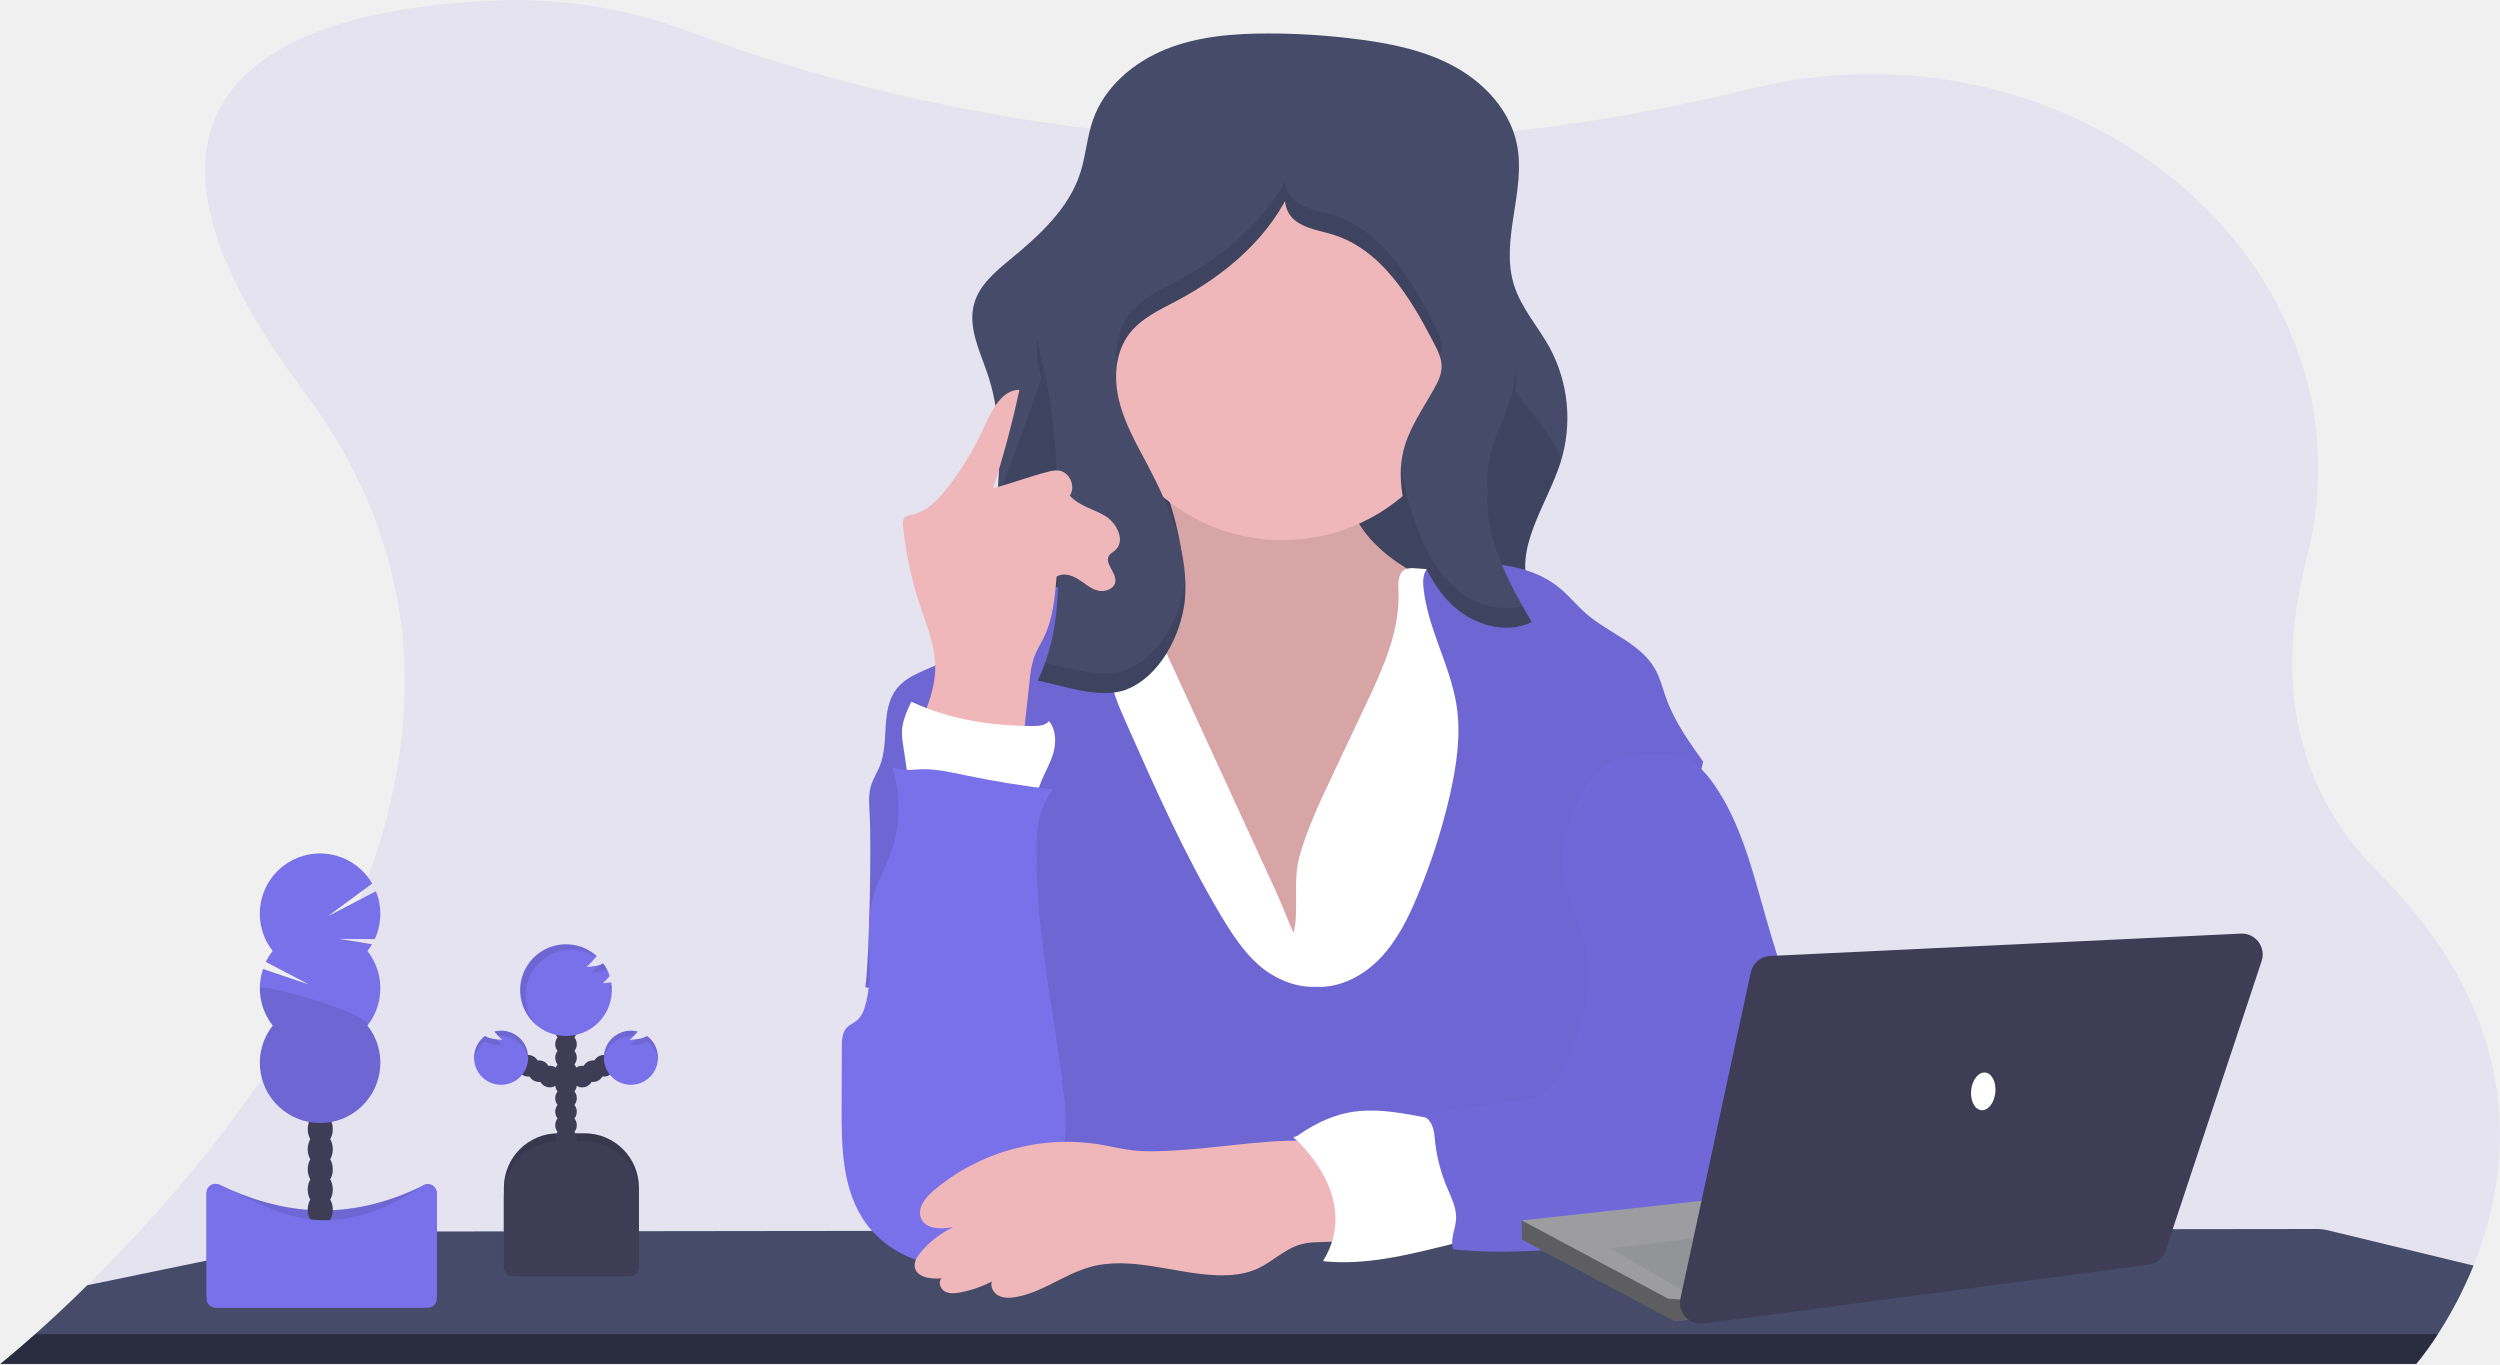
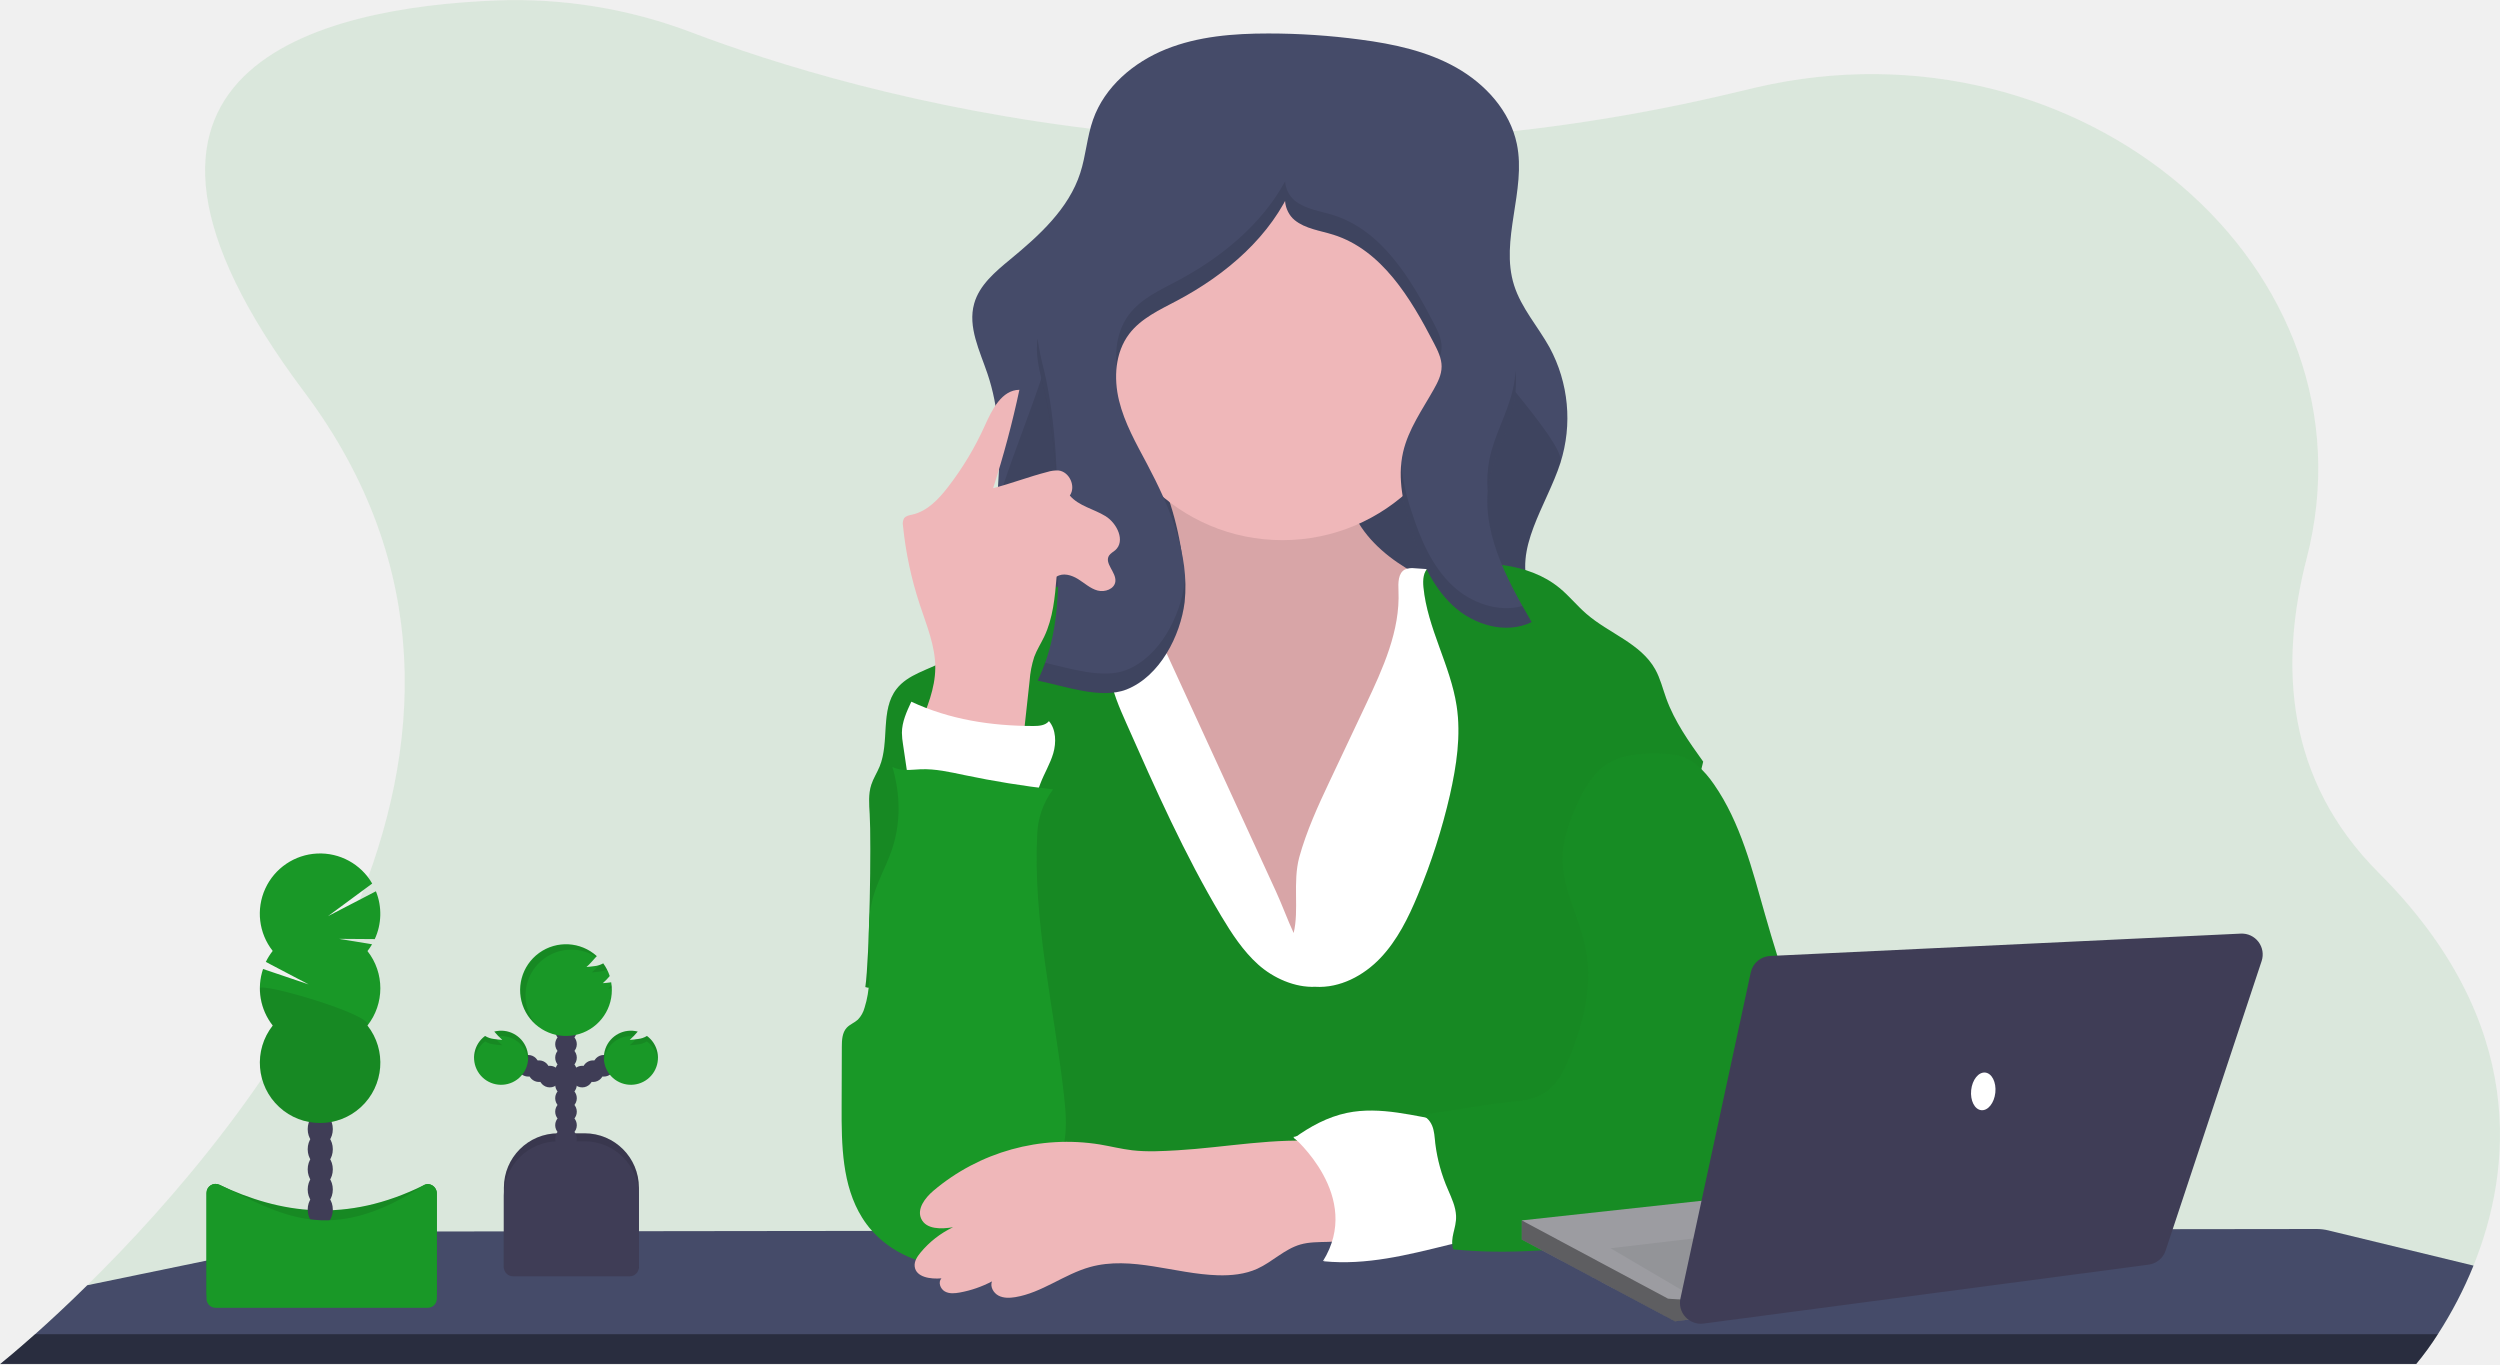
<svg xmlns="http://www.w3.org/2000/svg" id="a02f2390-8fa7-48a9-96f1-2ec5f63ecbc1" data-name="Layer 1" width="1150" height="627.49" viewBox="0 0 1150 627.49">
-   <path d="M1162.81,718.44A188.54,188.54,0,0,1,1146.4,750a135.82,135.82,0,0,1-9.94,13.67.7.7,0,0,1-.11.12H25l.15-.12c1-.78,6.87-5.53,16-13.67,6.55-5.83,14.77-13.41,24-22.53,75.49-74.25,220.5-250,99.73-411-112.27-149.67,8.61-176.83,88.35-180a227.81,227.81,0,0,1,89.86,14.69c36.84,14,104.17,35.46,191.89,45.3,2.88.32,5.78.64,8.72.93a840.12,840.12,0,0,0,139.78,2.54h0c1.37-.08,2.75-.18,4.14-.28a830.62,830.62,0,0,0,136.72-21.15c2.91-.71,5.78-1.38,8.64-2.05,149.63-34.62,287.57,83.37,253.08,216.71-12.75,49.32-9.51,101.89,33,144.42C1188.66,607,1180.23,675.37,1162.81,718.44Z" transform="translate(-25 -136.26)" fill="#7971ea" opacity="0.1" />
+   <path d="M1162.81,718.44A188.54,188.54,0,0,1,1146.4,750a135.82,135.82,0,0,1-9.94,13.67.7.7,0,0,1-.11.12H25l.15-.12c1-.78,6.87-5.53,16-13.67,6.55-5.83,14.77-13.41,24-22.53,75.49-74.25,220.5-250,99.73-411-112.27-149.67,8.61-176.83,88.35-180a227.81,227.81,0,0,1,89.86,14.69c36.84,14,104.17,35.46,191.89,45.3,2.88.32,5.78.64,8.72.93a840.12,840.12,0,0,0,139.78,2.54h0c1.37-.08,2.75-.18,4.14-.28a830.62,830.62,0,0,0,136.72-21.15c2.91-.71,5.78-1.38,8.64-2.05,149.63-34.62,287.57,83.37,253.08,216.71-12.75,49.32-9.51,101.89,33,144.42C1188.66,607,1180.23,675.37,1162.81,718.44Z" transform="translate(-25 -136.26)" fill="#199827" opacity="0.1" />
  <path d="M1162.81,718.44A188.54,188.54,0,0,1,1146.4,750a135.82,135.82,0,0,1-9.94,13.67H25.15c1-.78,6.87-5.53,16-13.67,6.55-5.83,14.77-13.41,24-22.53l117.13-24.2a22.79,22.79,0,0,1,4.6-.47l124.87-.18h.13l61.85-.08h.14l52.2-.06,34.17,0h0l35,0,143.42-.2h.23l11.11,0,19.52,0,24.37,0h6.48L725,702h8.14l71.64-.1,22.88,0h0l11,0h0l82.75-.11,24.64,0,78.38-.11,66.16-.08a23.45,23.45,0,0,1,5.47.65Z" transform="translate(-25 -136.26)" fill="#454b69" />
  <path d="M41.15,750H1146.4a135.82,135.82,0,0,1-9.94,13.67H25.15C26.13,762.84,32,758.09,41.15,750Z" transform="translate(-25 -136.26)" fill="none" />
  <path d="M41.15,750H1146.4a135.82,135.82,0,0,1-9.94,13.67H25.15C26.13,762.84,32,758.09,41.15,750Z" transform="translate(-25 -136.26)" opacity="0.4" />
  <path d="M758.22,439l-2.22.43L655.64,458.71c-29.15,5.6-58.72,11.23-88.33,9.08-21.45-1.56-41.49-7.92-62.1-13.5-11.65-3.16-24-4.42-27.95-17.46-5.45-18,3.42-44.65,5.51-62.89,2-17.9,3.18-36.25-.38-53.94a95.9,95.9,0,0,0-3.12-11.74c-3.57-10.59-9.18-21.6-6.15-32.35,2.39-8.53,9.68-14.62,16.5-20.26,13.36-11,27-23.33,32.3-39.82,2.6-8,3.09-16.61,5.89-24.55,5.31-15.1,18.65-26.39,33.49-32.37s31.16-7.25,47.17-7.25a319.6,319.6,0,0,1,42.27,2.81c15.28,2,30.7,5.29,44.13,12.87s24.75,20,27.88,35.14c4.43,21.41-7.87,44.21-1.27,65,3.32,10.51,11,19,16.33,28.62a68.17,68.17,0,0,1,5,53c-6.38,19.77-22,39.77-14,58.94,5.09,12.19,18.09,18.7,27.15,28.36Q757.17,437.7,758.22,439Z" transform="translate(-25 -136.26)" fill="#454b69" />
  <path d="M756,436.48v2.95L655.64,458.71c-29.15,5.6-58.72,11.23-88.33,9.08-21.45-1.56-41.49-7.92-62.1-13.5-11.65-3.16-24-4.42-27.95-17.46-5.45-18,3.42-44.65,5.51-62.89,2-17.9,32.79-83.25,29.23-100.94l184,8c1.24,9.77,49.87,58.81,46.84,68.18-6.38,19.77-22,39.77-14,58.94C733.94,420.31,746.94,426.82,756,436.48Z" transform="translate(-25 -136.26)" opacity="0.1" />
  <path d="M568,387c1.09,6.19,1.67,13-1.49,18.4-4.21,7.24-13.39,9.55-21.6,11.19l-28.5,5.7c-1.94.39-4,.83-5.45,2.16-1.71,1.53-2.29,3.95-2.54,6.23-1.15,10.32,2.5,20.49,5.83,30.32,6.73,19.91,12.38,40.24,20.89,59.45S555.33,558,572,570.84s38.73,19.68,59.14,14.66c17.78-4.37,32.36-16.92,44.93-30.23,10.37-11,20.07-23,25.1-37.27,3.47-9.8,4.6-20.24,5.69-30.58q2.53-23.78,5.06-47.56c.79-7.44,1.31-15.81-3.52-21.52-2.12-2.51-5-4.18-7.94-5.73C689.52,406.8,678,402,667.82,395s-19.21-16.64-22.3-28.6c-1.85-7.18-1.52-15-4.67-21.69-3.52-7.5-11-12.58-19-14.81s-16.44-1.93-24.68-1-40,3.31-43.41,12.6c-1.83,5,5.76,15.73,7.56,20.65A144.17,144.17,0,0,1,568,387Z" transform="translate(-25 -136.26)" fill="#efb7b9" />
  <path d="M568,387c1.09,6.19,1.67,13-1.49,18.4-4.21,7.24-13.39,9.55-21.6,11.19l-28.5,5.7c-1.94.39-4,.83-5.45,2.16-1.71,1.53-2.29,3.95-2.54,6.23-1.15,10.32,2.5,20.49,5.83,30.32,6.73,19.91,12.38,40.24,20.89,59.45S555.33,558,572,570.84s38.73,19.68,59.14,14.66c17.78-4.37,32.36-16.92,44.93-30.23,10.37-11,20.07-23,25.1-37.27,3.47-9.8,4.6-20.24,5.69-30.58q2.53-23.78,5.06-47.56c.79-7.44,1.31-15.81-3.52-21.52-2.12-2.51-5-4.18-7.94-5.73C689.52,406.8,678,402,667.82,395s-19.21-16.64-22.3-28.6c-1.85-7.18-1.52-15-4.67-21.69-3.52-7.5-11-12.58-19-14.81s-16.44-1.93-24.68-1-40,3.31-43.41,12.6c-1.83,5,5.76,15.73,7.56,20.65A144.17,144.17,0,0,1,568,387Z" transform="translate(-25 -136.26)" opacity="0.1" />
  <path d="M636.59,495.74l16.71-35.38c7.83-16.58,15.83-34,15-52.31-.16-3.64-.2-8.19,3-9.84a8.58,8.58,0,0,1,4.39-.56,177.59,177.59,0,0,1,51.51,10.42c3.21,1.16,6.5,2.5,8.75,5.06s3.16,6,3.93,9.3a271.54,271.54,0,0,1,5.73,33.87c3,28.22,1.51,56.69,0,85l-4.44,86.43a8.26,8.26,0,0,1-.73,3.56c-1.1,2-3.58,2.67-5.81,3.05-8.59,1.47-17.37,1.17-26.07.84-61.2-2.32-122.72-5.88-183.52,1.54q.41-13.49-.43-27c-2.41-38.89-12.49-76.83-22.39-114.51-5.77-22-11.36-46-2.07-66.73a28.59,28.59,0,0,1,5.79-8.82c3.95-3.87,9.34-5.91,14.68-7.37a93.43,93.43,0,0,1,28.29-3.2l63.05,137.27c2.88,6.28,5.25,12.89,8.12,19.09,2.58-10.71-.52-23.26,2.58-34.87C626,518.53,631.26,507,636.59,495.74Z" transform="translate(-25 -136.26)" fill="#fff" />
-   <path d="M630,590.19c11.28.71,22.24-5.07,30-13.24s12.88-18.53,17.21-29A286,286,0,0,0,692,501.84c3-13.4,5.13-27.27,3.06-40.85-2.86-18.75-13.47-35.79-15.28-54.67-.31-3.3-.11-7.16,2.54-9.15,1.64-1.23,3.8-1.4,5.84-1.52,18.86-1.12,39.58-.91,54.19,11.06,4.45,3.64,8.06,8.19,12.41,11.94,10.36,9,25,13.58,31.65,25.53,2.32,4.16,3.43,8.87,5.05,13.35,3.82,10.6,10.43,19.92,17,29.09-6.37,26.88-13.69,53.78-20.06,80.66-3.73,15.77-7.49,31.6-13.35,46.7-3.84,9.9-8.67,20-7.49,30.6.47,4.17,1.86,8.16,3.07,12.18a140,140,0,0,1,5.89,43.53l-285.34.7c13.67-19.6,17.68-43.64,16.29-67.49-.67-11.43-3.25-22.93-9-32.82-9.06-15.5-25-25.6-40.71-34.25-11-6-22.81,27.76-34.7,23.89,1.92-13.58,2.8-66,2-79.67-.26-4.48-.66-9.08.72-13.36.94-2.93,2.67-5.55,3.84-8.4,4.69-11.41.22-26,7.8-35.71,5.24-6.75,14.43-8.67,21.9-12.83,7.67-4.28,13.6-11,20.28-16.74A90.19,90.19,0,0,1,525.76,403a58.14,58.14,0,0,1,8.81,26c.51,5.81.14,11.7.95,17.48,1.11,7.83,4.35,15.18,7.56,22.42,13.37,30.19,26.79,60.47,43.73,88.82,4.79,8,10,16,16.94,22.23S620.68,590.63,630,590.19Z" transform="translate(-25 -136.26)" fill="#7971ea" />
+   <path d="M630,590.19c11.28.71,22.24-5.07,30-13.24s12.88-18.53,17.21-29A286,286,0,0,0,692,501.84c3-13.4,5.13-27.27,3.06-40.85-2.86-18.75-13.47-35.79-15.28-54.67-.31-3.3-.11-7.16,2.54-9.15,1.64-1.23,3.8-1.4,5.84-1.52,18.86-1.12,39.58-.91,54.19,11.06,4.45,3.64,8.06,8.19,12.41,11.94,10.36,9,25,13.58,31.65,25.53,2.32,4.16,3.43,8.87,5.05,13.35,3.82,10.6,10.43,19.92,17,29.09-6.37,26.88-13.69,53.78-20.06,80.66-3.73,15.77-7.49,31.6-13.35,46.7-3.84,9.9-8.67,20-7.49,30.6.47,4.17,1.86,8.16,3.07,12.18a140,140,0,0,1,5.89,43.53l-285.34.7c13.67-19.6,17.68-43.64,16.29-67.49-.67-11.43-3.25-22.93-9-32.82-9.06-15.5-25-25.6-40.71-34.25-11-6-22.81,27.76-34.7,23.89,1.92-13.58,2.8-66,2-79.67-.26-4.48-.66-9.08.72-13.36.94-2.93,2.67-5.55,3.84-8.4,4.69-11.41.22-26,7.8-35.71,5.24-6.75,14.43-8.67,21.9-12.83,7.67-4.28,13.6-11,20.28-16.74A90.19,90.19,0,0,1,525.76,403a58.14,58.14,0,0,1,8.81,26c.51,5.81.14,11.7.95,17.48,1.11,7.83,4.35,15.18,7.56,22.42,13.37,30.19,26.79,60.47,43.73,88.82,4.79,8,10,16,16.94,22.23S620.68,590.63,630,590.19Z" transform="translate(-25 -136.26)" fill="#199827" />
  <path d="M630,590.19c11.28.71,22.24-5.07,30-13.24s12.88-18.53,17.21-29A286,286,0,0,0,692,501.84c3-13.4,5.13-27.27,3.06-40.85-2.86-18.75-13.47-35.79-15.28-54.67-.31-3.3-.11-7.16,2.54-9.15,1.64-1.23,3.8-1.4,5.84-1.52,18.86-1.12,39.58-.91,54.19,11.06,4.45,3.64,8.06,8.19,12.41,11.94,10.36,9,25,13.58,31.65,25.53,2.32,4.16,3.43,8.87,5.05,13.35,3.82,10.6,10.43,19.92,17,29.09-6.37,26.88-13.69,53.78-20.06,80.66-3.73,15.77-7.49,31.6-13.35,46.7-3.84,9.9-8.67,20-7.49,30.6.47,4.17,1.86,8.16,3.07,12.18a140,140,0,0,1,5.89,43.53l-285.34.7c13.67-19.6,17.68-43.64,16.29-67.49-.67-11.43-3.25-22.93-9-32.82-9.06-15.5-25-25.6-40.71-34.25-11-6-22.81,27.76-34.7,23.89,1.92-13.58,2.8-66,2-79.67-.26-4.48-.66-9.08.72-13.36.94-2.93,2.67-5.55,3.84-8.4,4.69-11.41.22-26,7.8-35.71,5.24-6.75,14.43-8.67,21.9-12.83,7.67-4.28,13.6-11,20.28-16.74A90.19,90.19,0,0,1,525.76,403a58.14,58.14,0,0,1,8.81,26c.51,5.81.14,11.7.95,17.48,1.11,7.83,4.35,15.18,7.56,22.42,13.37,30.19,26.79,60.47,43.73,88.82,4.79,8,10,16,16.94,22.23S620.68,590.63,630,590.19Z" transform="translate(-25 -136.26)" opacity="0.1" />
  <circle cx="589.91" cy="162.75" r="85.72" fill="#efb7b9" />
  <path d="M569.93,413.24c2.35-22.18-6.87-43.88-17.31-63.59-5-9.42-10.36-18.81-12.87-29.16s-1.79-22.07,4.63-30.58c5.46-7.24,14.12-11.15,22.13-15.4,22.61-12,43.28-29.64,53.22-53.23-5.62,3.06-4.16,12.19.8,16.22s11.72,4.81,17.82,6.73c22.24,7,35.58,29.18,46.28,49.9,1.75,3.38,3.53,6.95,3.51,10.76s-1.76,7.19-3.58,10.43c-5.28,9.4-11.74,18.43-14.14,28.94-2.75,12,.15,24.62,3.92,36.39,4,12.52,9.31,25.14,18.91,34.12s24.49,13.44,36.3,7.64c-11.79-20.27-24-42.92-19.4-65.9,2.22-11,8.19-21,10.73-31.94,4.84-20.87-3.22-42.34-11.13-62.26l-23.64-59.45c-3.61-9.09-7.72-18.79-16-23.94-5.6-3.47-12.38-4.37-18.94-5-21.12-1.88-43-1.26-62.66,6.6-35.82,14.31-58.28,49.59-76.1,83.81-5.34,10.25-10.61,21.14-10.39,32.7.12,6.34,1.89,12.51,3.33,18.69,5.86,25.16,6.18,51.23,6.48,77.06.23,19.82-.8,38.5-9.47,56.55,11.88,2.36,29.11,8.73,40.87,4.07C558.56,447.34,568,428.67,569.93,413.24Z" transform="translate(-25 -136.26)" fill="#454b69" />
  <g opacity="0.1">
    <path d="M511.78,392.36q.06-4.23,0-8.54c-.3-25.83-.62-51.9-6.48-77.06a130.05,130.05,0,0,1-3.06-14.88,38.89,38.89,0,0,0-.27,5.19c.12,6.34,1.89,12.51,3.33,18.69C511.13,340.77,511.49,366.68,511.78,392.36Z" transform="translate(-25 -136.26)" />
    <path d="M720.88,324.57a60.51,60.51,0,0,0,1.3-17.82,55.54,55.54,0,0,1-1.3,8.82c-2.54,11-8.51,20.91-10.73,31.94a53,53,0,0,0-.8,14.78,52.45,52.45,0,0,1,.8-5.78C712.37,345.48,718.34,335.53,720.88,324.57Z" transform="translate(-25 -136.26)" />
    <path d="M687.36,300.3a14.41,14.41,0,0,0,.78-4.41c0-3.81-1.76-7.38-3.51-10.76-10.7-20.72-24-42.88-46.28-49.9-6.1-1.92-12.85-2.7-17.82-6.73a12.68,12.68,0,0,1-4.38-8.8c-10.84,19.9-29.46,35.12-49.64,45.81-8,4.25-16.67,8.16-22.13,15.4-5.13,6.8-6.62,15.65-5.73,24.21a30.61,30.61,0,0,1,5.73-15.21c5.46-7.24,14.12-11.15,22.13-15.4,20.18-10.69,38.8-25.91,49.64-45.81a12.68,12.68,0,0,0,4.38,8.8c5,4,11.72,4.81,17.82,6.73,22.24,7,35.58,29.18,46.28,49.9A39.4,39.4,0,0,1,687.36,300.3Z" transform="translate(-25 -136.26)" />
    <path d="M693.25,405.77c-9.6-9-14.89-21.6-18.91-34.12a98.77,98.77,0,0,1-4.8-21.71c-.93,10.27,1.62,20.78,4.8,30.71,4,12.52,9.31,25.14,18.91,34.12s24.49,13.44,36.3,7.64c-1.42-2.43-2.83-4.9-4.23-7.39C714.35,418.11,701.75,413.71,693.25,405.77Z" transform="translate(-25 -136.26)" />
    <path d="M569.93,404.24c-1.93,15.43-11.37,34.1-26.74,40.2-10.67,4.23-25.86-.63-37.45-3.32a86.63,86.63,0,0,1-3.42,8.25c11.88,2.36,29.11,8.73,40.87,4.07,15.37-6.1,24.81-24.77,26.74-40.2a69.48,69.48,0,0,0,.22-11.62C570.09,402.49,570,403.37,569.93,404.24Z" transform="translate(-25 -136.26)" />
  </g>
  <path d="M691.1,652.18c-15.45-2.45-31.13-7.18-46.45-4-8.88,1.84-17,6.26-24.38,11.6,4.06,3.25,8.8,6.15,11.38,10.67a42,42,0,0,1,3.58,9.87c1.62,6,3.25,12.12,3.5,18.36s-1,12.74-4.72,17.77c19.48,1.92,38.36-2.88,57.36-7.57a15.71,15.71,0,0,0,6.07-2.45c3-2.36,3.88-6.56,3.9-10.39,0-6.84-1.92-13.51-3.87-20.07C695.15,668.1,693.43,660,691.1,652.18Z" transform="translate(-25 -136.26)" fill="#fff" />
-   <path d="M795.42,483.51c7.67,1,13.62,7.19,18,13.55,12.29,17.7,17.59,39.16,23.49,59.89q11,38.67,25.87,76.12a114.56,114.56,0,0,0,7.76,16.7c2.47,4.13,5.47,8.1,6.56,12.79,2.64,11.34-6.71,22-16.46,28.32A65.14,65.14,0,0,1,843.79,699c-5.82,1.74-11.89,2.4-17.92,3.06l-55.51,6c-25.55,2.78-51.33,5.56-76.89,2.88-1.61-5.6,1.55-9.56,1.32-15.39-.16-4.17-2-8.05-3.64-11.89a76,76,0,0,1-5.93-21.51c-.29-2.73-.39-5.53-1.43-8.07s-3.27-4.82-6-5c15-1.49,26.39-4.32,41.39-5.82,5.57-.56,11.36-1.19,16.11-4.15,5.89-3.67,9.19-10.29,11.81-16.71,6.49-15.9,10.67-33.42,7.26-50.26-2.8-13.81-10.61-26.67-10.57-40.76,0-8.39,2.86-16.52,6.24-24.2,3.58-8.12,8.25-16.42,16.11-20.54S786.55,482.31,795.42,483.51Z" transform="translate(-25 -136.26)" fill="#7971ea" />
+   <path d="M795.42,483.51c7.67,1,13.62,7.19,18,13.55,12.29,17.7,17.59,39.16,23.49,59.89q11,38.67,25.87,76.12a114.56,114.56,0,0,0,7.76,16.7c2.47,4.13,5.47,8.1,6.56,12.79,2.64,11.34-6.71,22-16.46,28.32A65.14,65.14,0,0,1,843.79,699c-5.82,1.74-11.89,2.4-17.92,3.06l-55.51,6c-25.55,2.78-51.33,5.56-76.89,2.88-1.61-5.6,1.55-9.56,1.32-15.39-.16-4.17-2-8.05-3.64-11.89a76,76,0,0,1-5.93-21.51c-.29-2.73-.39-5.53-1.43-8.07s-3.27-4.82-6-5c15-1.49,26.39-4.32,41.39-5.82,5.57-.56,11.36-1.19,16.11-4.15,5.89-3.67,9.19-10.29,11.81-16.71,6.49-15.9,10.67-33.42,7.26-50.26-2.8-13.81-10.61-26.67-10.57-40.76,0-8.39,2.86-16.52,6.24-24.2,3.58-8.12,8.25-16.42,16.11-20.54S786.55,482.31,795.42,483.51Z" transform="translate(-25 -136.26)" fill="#199827" />
  <path d="M795.42,483.51c7.67,1,13.62,7.19,18,13.55,12.29,17.7,17.59,39.16,23.49,59.89q11,38.67,25.87,76.12a114.56,114.56,0,0,0,7.76,16.7c2.47,4.13,5.47,8.1,6.56,12.79,2.64,11.34-6.71,22-16.46,28.32A65.14,65.14,0,0,1,843.79,699c-5.82,1.74-11.89,2.4-17.92,3.06l-55.51,6c-25.55,2.78-51.33,5.56-76.89,2.88-1.61-5.6,1.55-9.56,1.32-15.39-.16-4.17-2-8.05-3.64-11.89a76,76,0,0,1-5.93-21.51c-.29-2.73-.39-5.53-1.43-8.07s-3.27-4.82-6-5c15-1.49,26.39-4.32,41.39-5.82,5.57-.56,11.36-1.19,16.11-4.15,5.89-3.67,9.19-10.29,11.81-16.71,6.49-15.9,10.67-33.42,7.26-50.26-2.8-13.81-10.61-26.67-10.57-40.76,0-8.39,2.86-16.52,6.24-24.2,3.58-8.12,8.25-16.42,16.11-20.54S786.55,482.31,795.42,483.51Z" transform="translate(-25 -136.26)" opacity="0.08" />
  <path d="M447.81,470.52c3.63-8.62,7.32-17.52,7.42-26.87.11-10.11-4-19.71-7.14-29.31a169.49,169.49,0,0,1-7.71-36.19,5,5,0,0,1,.5-3.47c.83-1.17,2.43-1.41,3.84-1.72,6.92-1.58,12.15-7.17,16.47-12.8A140.34,140.34,0,0,0,478.05,332c3.31-7.37,7.79-16.36,15.87-16.43a458.36,458.36,0,0,1-12.08,45.25c8.45-2.16,16.48-5.3,24.93-7.46a14.93,14.93,0,0,1,5.12-.68c5.06.53,8.16,7.38,5.22,11.53,4.13,4.84,11,6.14,16.4,9.46s9.28,11.54,4.48,15.71c-.94.81-2.13,1.38-2.81,2.42-2.32,3.58,3.36,7.69,2.89,11.93-.38,3.47-4.83,5.09-8.2,4.17s-6-3.44-9-5.29-6.92-3-9.83-1.08c-.78,9.41-1.62,19-5.69,27.57-1.49,3.13-3.4,6.06-4.6,9.31a45.88,45.88,0,0,0-2.12,10.93L495,482.53C477.68,486,462.15,480.81,447.81,470.52Z" transform="translate(-25 -136.26)" fill="#efb7b9" />
  <path d="M443.58,500.27l-3.19-21.59a35.1,35.1,0,0,1-.51-5.32c0-5,2.2-9.77,4.33-14.32,17.65,8.24,36.73,11.17,56.2,11.18,2.57,0,5.5-.24,7.1-2.25,3.31,3.81,3.41,9.94,2,14.78s-4.12,9.2-5.92,13.92c-.91,2.39-1.65,5-3.39,6.84-2.7,2.91-7.08,3.41-11.06,3.39a70.71,70.71,0,0,1-12.48-1.19C466,503.73,454.24,498.36,443.58,500.27Z" transform="translate(-25 -136.26)" fill="#fff" />
-   <path d="M509.41,499.39q-20.55-2.34-40.83-6.6c-6.63-1.39-13.32-2.94-20.08-2.67-4.4.18-9.13,1.06-13-1.12,3.77,12.83,4,26.35-.51,38.94-2.67,7.5-6.74,14.49-8.7,22.21-4.08,16.15,1.52,33.76-3.58,49.62a12.56,12.56,0,0,1-3.08,5.52c-1.56,1.43-3.69,2.17-5.13,3.72-2.12,2.28-2.25,5.71-2.26,8.82l-.09,27.55c-.06,17.54.17,36.14,9.43,51,10.56,17,32.79,25.81,52.14,20.64a38.76,38.76,0,0,0,14.16-6.93c6.72-5.34,11-13.06,15.19-20.58,5-9,10-18.2,11.61-28.33,1.14-7.17.5-14.49-.32-21.7-4.52-40-14.33-79.66-12.22-119.81A36.31,36.31,0,0,1,509.41,499.39Z" transform="translate(-25 -136.26)" fill="#7971ea" />
+   <path d="M509.41,499.39q-20.55-2.34-40.83-6.6c-6.63-1.39-13.32-2.94-20.08-2.67-4.4.18-9.13,1.06-13-1.12,3.77,12.83,4,26.35-.51,38.94-2.67,7.5-6.74,14.49-8.7,22.21-4.08,16.15,1.52,33.76-3.58,49.62a12.56,12.56,0,0,1-3.08,5.52c-1.56,1.43-3.69,2.17-5.13,3.72-2.12,2.28-2.25,5.71-2.26,8.82l-.09,27.55c-.06,17.54.17,36.14,9.43,51,10.56,17,32.79,25.81,52.14,20.64a38.76,38.76,0,0,0,14.16-6.93c6.72-5.34,11-13.06,15.19-20.58,5-9,10-18.2,11.61-28.33,1.14-7.17.5-14.49-.32-21.7-4.52-40-14.33-79.66-12.22-119.81A36.31,36.31,0,0,1,509.41,499.39Z" transform="translate(-25 -136.26)" fill="#199827" />
  <path d="M566.67,665.39c-6.95.4-13.95.8-20.87,0-5-.6-9.88-1.83-14.84-2.67A95.11,95.11,0,0,0,454.37,684c-3.84,3.28-7.72,8.31-5.6,12.9,2.28,4.94,9.25,4.8,14.62,3.88a44,44,0,0,0-15,11.73c-1.5,1.83-2.92,4-2.63,6.37.61,4.95,7.33,5.85,12.3,5.42-1.62,1.74-.53,4.82,1.53,6s4.62.94,6.95.51a51.52,51.52,0,0,0,14.76-5.11c-.94,2.45.69,5.32,3,6.54s5.12,1.13,7.71.71c12.22-2,22.42-10.5,34.34-13.84,19.06-5.33,39,3.17,58.81,3.77,6.2.19,12.56-.44,18.21-3,6.93-3.15,12.52-9.06,19.84-11.16,8.13-2.32,17.46.35,24.9-3.66,5.41-2.91.53-25.34-.85-29.66-2.53-7.9-5.07-13.14-13.5-13.94C612.43,659.37,588.16,664.15,566.67,665.39Z" transform="translate(-25 -136.26)" fill="#efb7b9" />
  <path d="M619.88,659.27s32.29,27.33,13.66,57.15l36-12.43V677.9c0-1.24-13.67-19.87-13.67-19.87l-16.15-2.49Z" transform="translate(-25 -136.26)" fill="#fff" />
  <path d="M256.79,521.32h12.11a25,25,0,0,1,25,25v37.11a0,0,0,0,1,0,0H231.79a0,0,0,0,1,0,0V546.32A25,25,0,0,1,256.79,521.32Z" fill="#3f3d56" />
  <path d="M256.79,521.32h12.11a25,25,0,0,1,25,25v37.11a0,0,0,0,1,0,0H231.79a0,0,0,0,1,0,0V546.32A25,25,0,0,1,256.79,521.32Z" opacity="0.1" />
  <circle cx="260.36" cy="530.01" r="4.97" fill="#3f3d56" />
  <circle cx="260.36" cy="523.8" r="4.97" fill="#3f3d56" />
  <circle cx="260.36" cy="517.59" r="4.97" fill="#3f3d56" />
  <circle cx="260.36" cy="511.38" r="4.97" fill="#3f3d56" />
  <circle cx="260.36" cy="505.17" r="4.97" fill="#3f3d56" />
  <circle cx="260.36" cy="498.96" r="4.97" fill="#3f3d56" />
  <circle cx="260.36" cy="492.74" r="4.97" fill="#3f3d56" />
  <circle cx="267.82" cy="495.23" r="4.97" fill="#3f3d56" />
  <circle cx="272.79" cy="492.74" r="4.97" fill="#3f3d56" />
  <circle cx="277.76" cy="490.26" r="4.97" fill="#3f3d56" />
  <circle cx="260.36" cy="486.53" r="4.97" fill="#3f3d56" />
  <circle cx="260.36" cy="480.32" r="4.97" fill="#3f3d56" />
  <circle cx="260.36" cy="474.11" r="4.97" fill="#3f3d56" />
  <circle cx="260.36" cy="467.9" r="4.97" fill="#3f3d56" />
-   <path d="M306,588.13q-1.86.27-3.72.39a28.56,28.56,0,0,0,3.2-3.28,21,21,0,0,0-3-5.83,10.22,10.22,0,0,1-4,1.26c-1.23.18-2.47.31-3.71.4,1.63-1.33,3.15-3.33,4.75-5a21.1,21.1,0,1,0,6.93,15.61,20.68,20.68,0,0,0-.32-3.63Z" transform="translate(-25 -136.26)" fill="#7971ea" />
-   <path d="M322.57,612.82a9.64,9.64,0,0,1-4.18,1.39c-1.23.18-2.47.32-3.71.4a36.4,36.4,0,0,0,3.68-3.82,12.44,12.44,0,1,0,4.21,2Z" transform="translate(-25 -136.26)" fill="#7971ea" />
+   <path d="M306,588.13q-1.86.27-3.72.39a28.56,28.56,0,0,0,3.2-3.28,21,21,0,0,0-3-5.83,10.22,10.22,0,0,1-4,1.26c-1.23.18-2.47.31-3.71.4,1.63-1.33,3.15-3.33,4.75-5a21.1,21.1,0,1,0,6.93,15.61,20.68,20.68,0,0,0-.32-3.63Z" transform="translate(-25 -136.26)" fill="#199827" />
+   <path d="M322.57,612.82a9.64,9.64,0,0,1-4.18,1.39c-1.23.18-2.47.32-3.71.4a36.4,36.4,0,0,0,3.68-3.82,12.44,12.44,0,1,0,4.21,2Z" transform="translate(-25 -136.26)" fill="#199827" />
  <circle cx="252.91" cy="495.23" r="4.97" fill="#3f3d56" />
  <circle cx="247.94" cy="492.74" r="4.97" fill="#3f3d56" />
  <circle cx="242.97" cy="490.26" r="4.97" fill="#3f3d56" />
-   <path d="M248.16,612.82a9.64,9.64,0,0,0,4.18,1.39c1.23.18,2.47.32,3.71.4a35.42,35.42,0,0,1-3.68-3.82,12.44,12.44,0,1,1-4.21,2Z" transform="translate(-25 -136.26)" fill="#7971ea" />
+   <path d="M248.16,612.82a9.64,9.64,0,0,0,4.18,1.39c1.23.18,2.47.32,3.71.4a35.42,35.42,0,0,1-3.68-3.82,12.44,12.44,0,1,1-4.21,2Z" transform="translate(-25 -136.26)" fill="#199827" />
  <path d="M256.79,525h12.11a25,25,0,0,1,25,25v32.87a4.24,4.24,0,0,1-4.24,4.24H236a4.24,4.24,0,0,1-4.24-4.24V550A25,25,0,0,1,256.79,525Z" fill="#3f3d56" />
  <g opacity="0.1">
    <path d="M306.34,589.49a18.83,18.83,0,0,1-1.6,1.52c.57,0,1.13-.09,1.7-.15C306.42,590.4,306.39,589.94,306.34,589.49Z" transform="translate(-25 -136.26)" />
    <path d="M297.28,583.55c1.25-.08,2.48-.21,3.72-.39a12,12,0,0,0,3.23-.88,21.92,21.92,0,0,0-1.74-2.87,7.52,7.52,0,0,1-2,.85A28.79,28.79,0,0,1,297.28,583.55Z" transform="translate(-25 -136.26)" />
    <path d="M266.73,594.22a21.08,21.08,0,0,1,32.5-17.76l.32-.34a21.1,21.1,0,1,0-27.82,31.73A21,21,0,0,1,266.73,594.22Z" transform="translate(-25 -136.26)" />
  </g>
  <g opacity="0.1">
    <path d="M314.68,617.09c1.24-.08,2.48-.21,3.71-.39a9.65,9.65,0,0,0,4.18-1.4,12.43,12.43,0,0,1,5,8.8,11.38,11.38,0,0,0,.07-1.31,12.38,12.38,0,0,0-5-10,9.64,9.64,0,0,1-4.18,1.39l-1,.13A25.37,25.37,0,0,1,314.68,617.09Z" transform="translate(-25 -136.26)" />
    <path d="M315.18,612.85a10.19,10.19,0,0,1,1.24.09c.65-.69,1.29-1.43,1.94-2.15a12.4,12.4,0,0,0-15.6,12c0,.42,0,.83.06,1.24A12.42,12.42,0,0,1,315.18,612.85Z" transform="translate(-25 -136.26)" />
  </g>
  <g opacity="0.1">
    <path d="M256.05,617.09c-1.24-.08-2.48-.21-3.71-.39a9.65,9.65,0,0,1-4.18-1.4,12.43,12.43,0,0,0-5,8.8,11.38,11.38,0,0,1-.07-1.31,12.38,12.38,0,0,1,5-10,9.64,9.64,0,0,0,4.18,1.39l1,.13A23.67,23.67,0,0,0,256.05,617.09Z" transform="translate(-25 -136.26)" />
    <path d="M255.55,612.85a10.51,10.51,0,0,0-1.25.09c-.64-.69-1.28-1.43-1.93-2.15a12.4,12.4,0,0,1,15.6,12c0,.42,0,.83-.06,1.24A12.42,12.42,0,0,0,255.55,612.85Z" transform="translate(-25 -136.26)" />
  </g>
-   <path d="M221.85,735.39h-97.7a4.15,4.15,0,0,1-4.15-4.15V685a4.15,4.15,0,0,1,5.93-3.75c28.07,13.32,58.31,17.89,94,.21a4.16,4.16,0,0,1,6,3.71v46A4.15,4.15,0,0,1,221.85,735.39Z" transform="translate(-25 -136.26)" fill="#7971ea" />
+   <path d="M221.85,735.39h-97.7a4.15,4.15,0,0,1-4.15-4.15V685a4.15,4.15,0,0,1,5.93-3.75c28.07,13.32,58.31,17.89,94,.21a4.16,4.16,0,0,1,6,3.71v46A4.15,4.15,0,0,1,221.85,735.39Z" transform="translate(-25 -136.26)" fill="#199827" />
  <path d="M221.85,735.39h-97.7a4.15,4.15,0,0,1-4.15-4.15V685a4.15,4.15,0,0,1,5.93-3.75c28.07,13.32,58.31,17.89,94,.21a4.16,4.16,0,0,1,6,3.71v46A4.15,4.15,0,0,1,221.85,735.39Z" transform="translate(-25 -136.26)" opacity="0.1" />
  <ellipse cx="147.32" cy="556.41" rx="5.78" ry="7.57" fill="#3f3d56" />
  <ellipse cx="147.32" cy="547.16" rx="5.78" ry="7.57" fill="#3f3d56" />
  <ellipse cx="147.32" cy="537.9" rx="5.78" ry="7.57" fill="#3f3d56" />
  <ellipse cx="147.32" cy="528.65" rx="5.78" ry="7.57" fill="#3f3d56" />
  <ellipse cx="147.32" cy="519.39" rx="5.78" ry="7.57" fill="#3f3d56" />
  <ellipse cx="147.32" cy="510.13" rx="5.78" ry="7.57" fill="#3f3d56" />
  <ellipse cx="147.32" cy="500.88" rx="5.78" ry="7.57" fill="#3f3d56" />
-   <path d="M194,573.8a29.42,29.42,0,0,0,2.15-3.17l-15.2-2.5,16.44.12a27.71,27.71,0,0,0,.53-22l-22.05,11.44,20.34-15a27.71,27.71,0,1,0-45.77,31,27.1,27.1,0,0,0-3.16,5.05L167,589.1,146,582a27.74,27.74,0,0,0,4.47,26,27.71,27.71,0,1,0,43.56,0,27.71,27.71,0,0,0,0-34.26Z" transform="translate(-25 -136.26)" fill="#7971ea" />
+   <path d="M194,573.8a29.42,29.42,0,0,0,2.15-3.17l-15.2-2.5,16.44.12a27.71,27.71,0,0,0,.53-22l-22.05,11.44,20.34-15a27.71,27.71,0,1,0-45.77,31,27.1,27.1,0,0,0-3.16,5.05L167,589.1,146,582a27.74,27.74,0,0,0,4.47,26,27.71,27.71,0,1,0,43.56,0,27.71,27.71,0,0,0,0-34.26Z" transform="translate(-25 -136.26)" fill="#199827" />
  <path d="M144.49,590.93a27.59,27.59,0,0,0,5.93,17.13,27.71,27.71,0,1,0,43.56,0C197.69,603.35,144.49,587.82,144.49,590.93Z" transform="translate(-25 -136.26)" opacity="0.1" />
-   <path d="M221.85,737.84h-97.7a4.15,4.15,0,0,1-4.15-4.15V685a4.15,4.15,0,0,1,5.93-3.75c28.07,13.32,50.33,28.85,94,.21,2.59-1.7,6,.62,6,3.71v48.5A4.15,4.15,0,0,1,221.85,737.84Z" transform="translate(-25 -136.26)" fill="#7971ea" />
+   <path d="M221.85,737.84h-97.7a4.15,4.15,0,0,1-4.15-4.15V685a4.15,4.15,0,0,1,5.93-3.75c28.07,13.32,50.33,28.85,94,.21,2.59-1.7,6,.62,6,3.71v48.5A4.15,4.15,0,0,1,221.85,737.84Z" transform="translate(-25 -136.26)" fill="#199827" />
  <polygon points="921.83 587.81 777.69 606.88 770.48 607.83 700.01 570.19 700.01 561.38 920.23 537.36 921.83 587.81" fill="#9c9ca1" />
  <polygon points="740.85 574.19 897 555.78 895.4 584.61 773.77 593.53 740.85 574.19" fill="#939498" />
  <path d="M802.69,733.67v9.46l-7.21,1L725,706.45v-8.81l67.27,36S801.09,734.47,802.69,733.67Z" transform="translate(-25 -136.26)" opacity="0.4" />
  <path d="M830.36,583.52,798,733.57a9.58,9.58,0,0,0,10.62,11.53L1013.35,718a9.58,9.58,0,0,0,7.84-6.48l44.17-133.2a9.6,9.6,0,0,0-9.56-12.6L839.28,576A9.6,9.6,0,0,0,830.36,583.52Z" transform="translate(-25 -136.26)" fill="#3f3d56" />
  <ellipse cx="937.28" cy="638.27" rx="8.7" ry="5.59" transform="translate(179.55 1367.46) rotate(-84)" fill="#fff" />
</svg>
